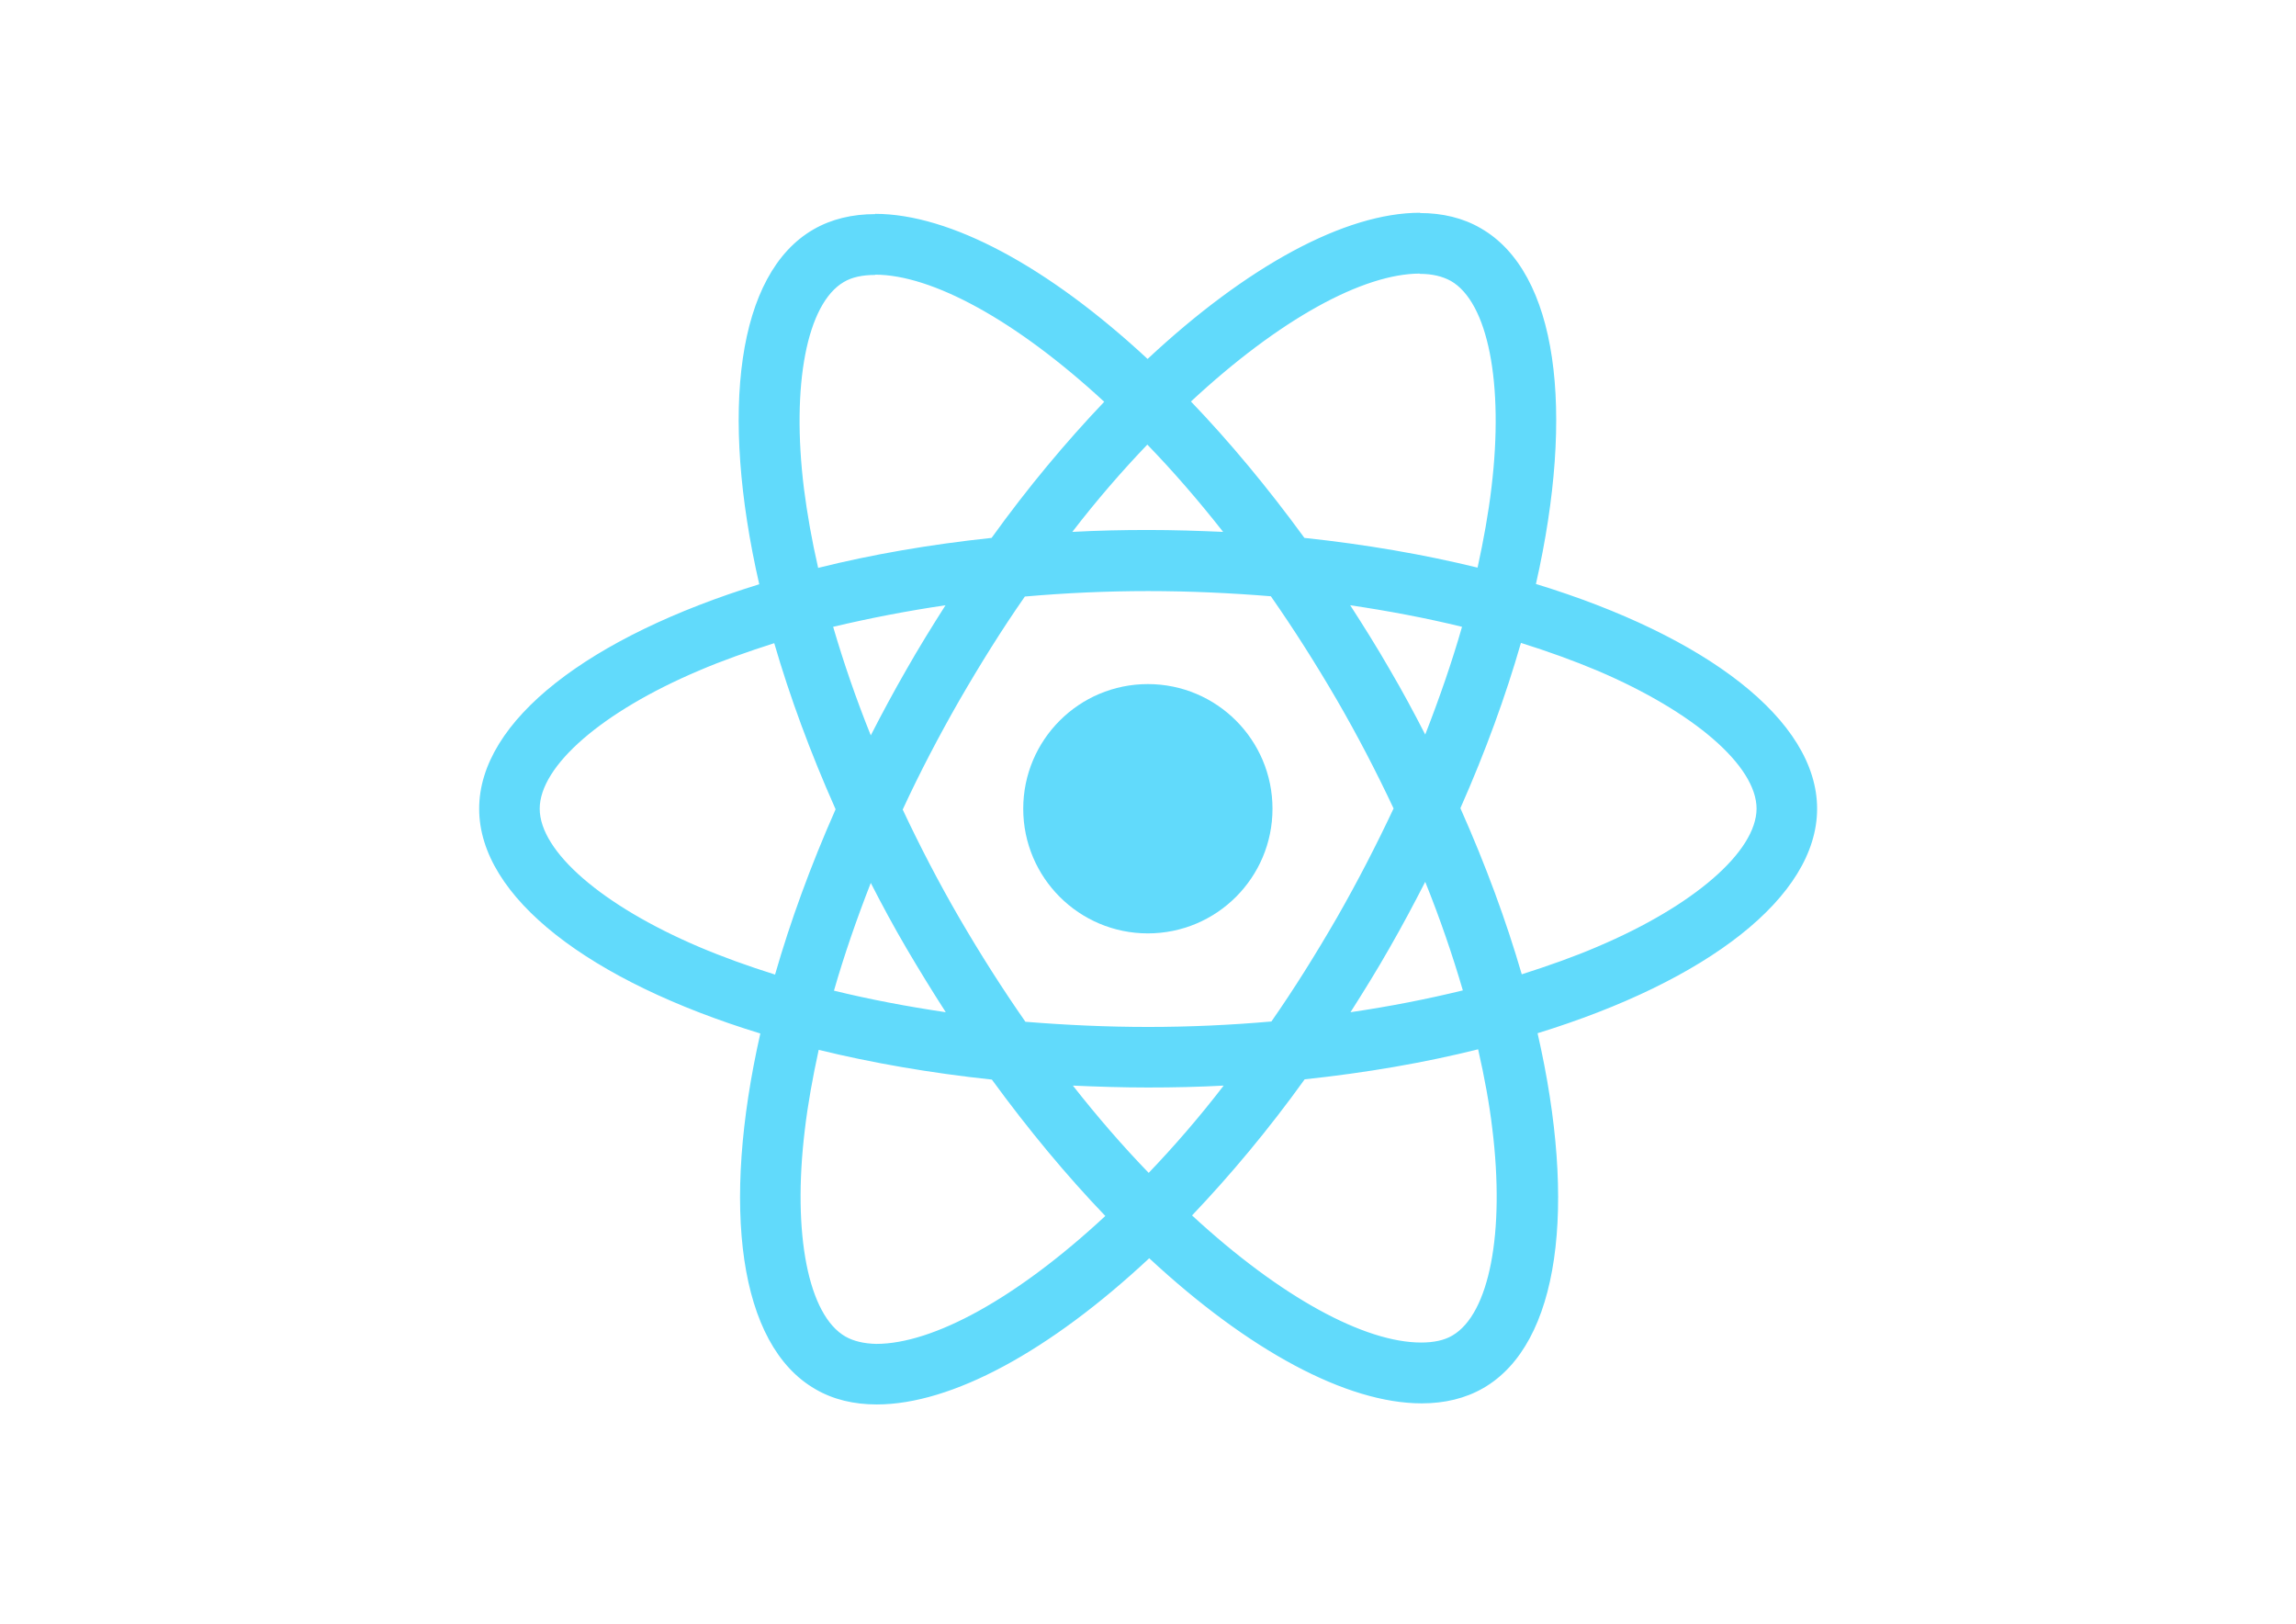
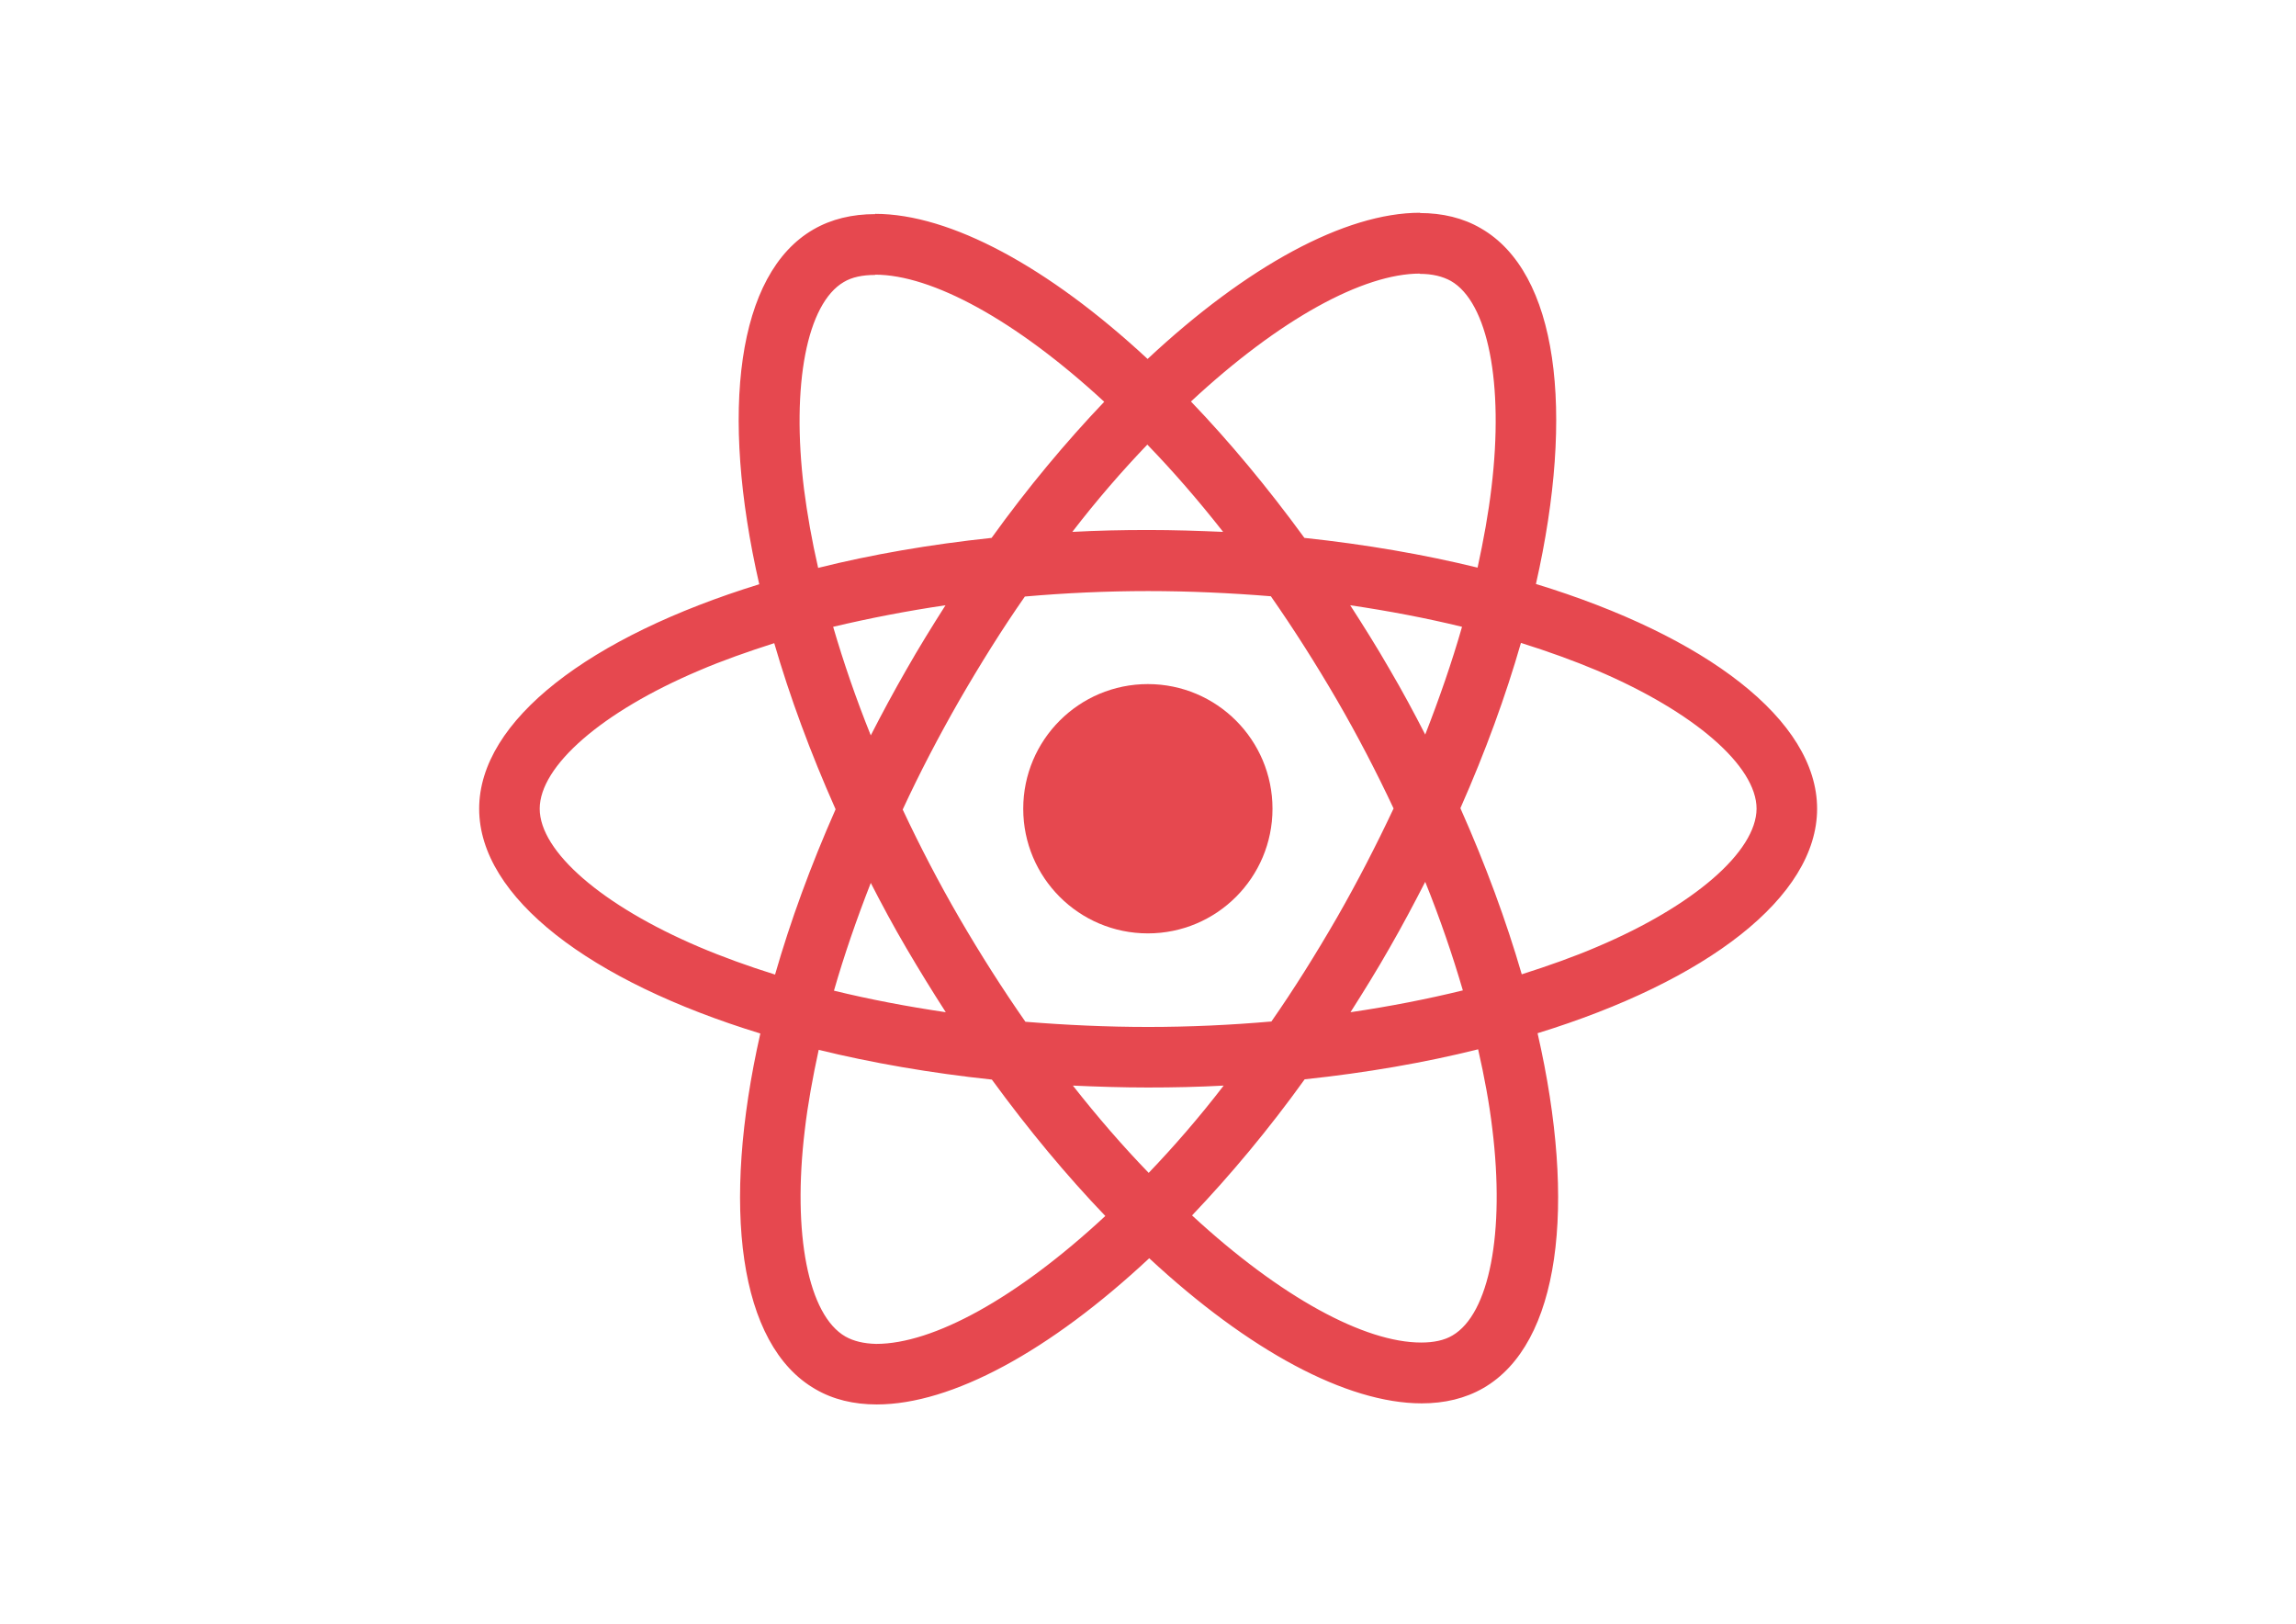
<svg xmlns="http://www.w3.org/2000/svg" viewBox="0 0 841.9 595.3">
-   <g fill="#61DAFB">
+   <g fill="#e6484f">
    <path d="M666.3 296.5c0-32.5-40.7-63.3-103.1-82.4 14.4-63.6 8-114.2-20.2-130.4-6.5-3.8-14.1-5.6-22.4-5.6v22.3c4.6 0 8.3.9 11.4 2.6 13.6 7.8 19.5 37.5 14.9 75.7-1.1 9.4-2.9 19.3-5.1 29.4-19.6-4.8-41-8.5-63.5-10.9-13.5-18.5-27.5-35.3-41.6-50 32.6-30.3 63.2-46.9 84-46.9V78c-27.5 0-63.5 19.6-99.9 53.6-36.4-33.8-72.4-53.2-99.9-53.2v22.3c20.7 0 51.4 16.5 84 46.6-14 14.7-28 31.4-41.3 49.9-22.6 2.4-44 6.1-63.6 11-2.3-10-4-19.7-5.2-29-4.7-38.2 1.1-67.9 14.6-75.8 3-1.8 6.9-2.6 11.5-2.6V78.5c-8.4 0-16 1.8-22.6 5.6-28.1 16.2-34.4 66.7-19.9 130.1-62.2 19.2-102.7 49.9-102.7 82.3 0 32.5 40.7 63.3 103.1 82.4-14.4 63.6-8 114.2 20.2 130.4 6.5 3.8 14.1 5.6 22.5 5.6 27.5 0 63.5-19.6 99.9-53.6 36.4 33.8 72.4 53.2 99.9 53.2 8.4 0 16-1.8 22.6-5.6 28.1-16.2 34.4-66.7 19.9-130.1 62-19.1 102.5-49.9 102.5-82.3zm-130.2-66.7c-3.7 12.9-8.3 26.2-13.5 39.5-4.1-8-8.4-16-13.1-24-4.6-8-9.5-15.8-14.4-23.4 14.2 2.1 27.9 4.7 41 7.9zm-45.8 106.5c-7.8 13.5-15.8 26.3-24.1 38.2-14.9 1.3-30 2-45.2 2-15.1 0-30.2-.7-45-1.9-8.3-11.9-16.4-24.6-24.2-38-7.6-13.1-14.5-26.4-20.8-39.8 6.2-13.4 13.2-26.8 20.7-39.9 7.8-13.5 15.8-26.3 24.1-38.2 14.9-1.3 30-2 45.2-2 15.1 0 30.2.7 45 1.9 8.3 11.9 16.4 24.6 24.2 38 7.6 13.1 14.5 26.4 20.8 39.8-6.3 13.4-13.2 26.8-20.7 39.9zm32.3-13c5.4 13.4 10 26.8 13.8 39.8-13.1 3.2-26.9 5.9-41.2 8 4.9-7.7 9.8-15.6 14.4-23.7 4.6-8 8.9-16.1 13-24.1zM421.2 430c-9.3-9.6-18.6-20.3-27.8-32 9 .4 18.2.7 27.5.7 9.4 0 18.7-.2 27.8-.7-9 11.7-18.3 22.4-27.5 32zm-74.4-58.9c-14.2-2.1-27.9-4.7-41-7.9 3.7-12.9 8.3-26.2 13.5-39.5 4.1 8 8.4 16 13.1 24 4.7 8 9.5 15.8 14.4 23.4zM420.7 163c9.3 9.6 18.6 20.3 27.8 32-9-.4-18.2-.7-27.5-.7-9.4 0-18.7.2-27.8.7 9-11.7 18.3-22.4 27.5-32zm-74 58.9c-4.9 7.7-9.8 15.6-14.4 23.7-4.6 8-8.9 16-13 24-5.4-13.4-10-26.8-13.8-39.8 13.1-3.1 26.9-5.8 41.2-7.9zm-90.5 125.2c-35.4-15.1-58.3-34.9-58.3-50.6 0-15.7 22.9-35.6 58.3-50.6 8.6-3.7 18-7 27.7-10.1 5.7 19.6 13.2 40 22.5 60.9-9.2 20.8-16.6 41.1-22.2 60.6-9.9-3.1-19.3-6.5-28-10.2zM310 490c-13.6-7.8-19.5-37.5-14.9-75.7 1.1-9.4 2.9-19.3 5.1-29.4 19.6 4.8 41 8.5 63.5 10.9 13.5 18.5 27.5 35.3 41.6 50-32.6 30.3-63.2 46.9-84 46.9-4.5-.1-8.3-1-11.3-2.7zm237.2-76.2c4.7 38.2-1.1 67.9-14.6 75.8-3 1.8-6.9 2.6-11.5 2.6-20.7 0-51.4-16.5-84-46.6 14-14.7 28-31.4 41.3-49.9 22.6-2.4 44-6.1 63.6-11 2.3 10.1 4.1 19.8 5.2 29.1zm38.5-66.7c-8.6 3.7-18 7-27.7 10.1-5.7-19.6-13.2-40-22.5-60.9 9.2-20.8 16.6-41.1 22.2-60.6 9.9 3.1 19.3 6.5 28.1 10.2 35.4 15.1 58.3 34.9 58.3 50.6-.1 15.7-23 35.6-58.4 50.6zM320.8 78.4z" />
    <circle cx="420.9" cy="296.5" r="45.7" />
    <path d="M520.5 78.1z" />
  </g>
</svg>
